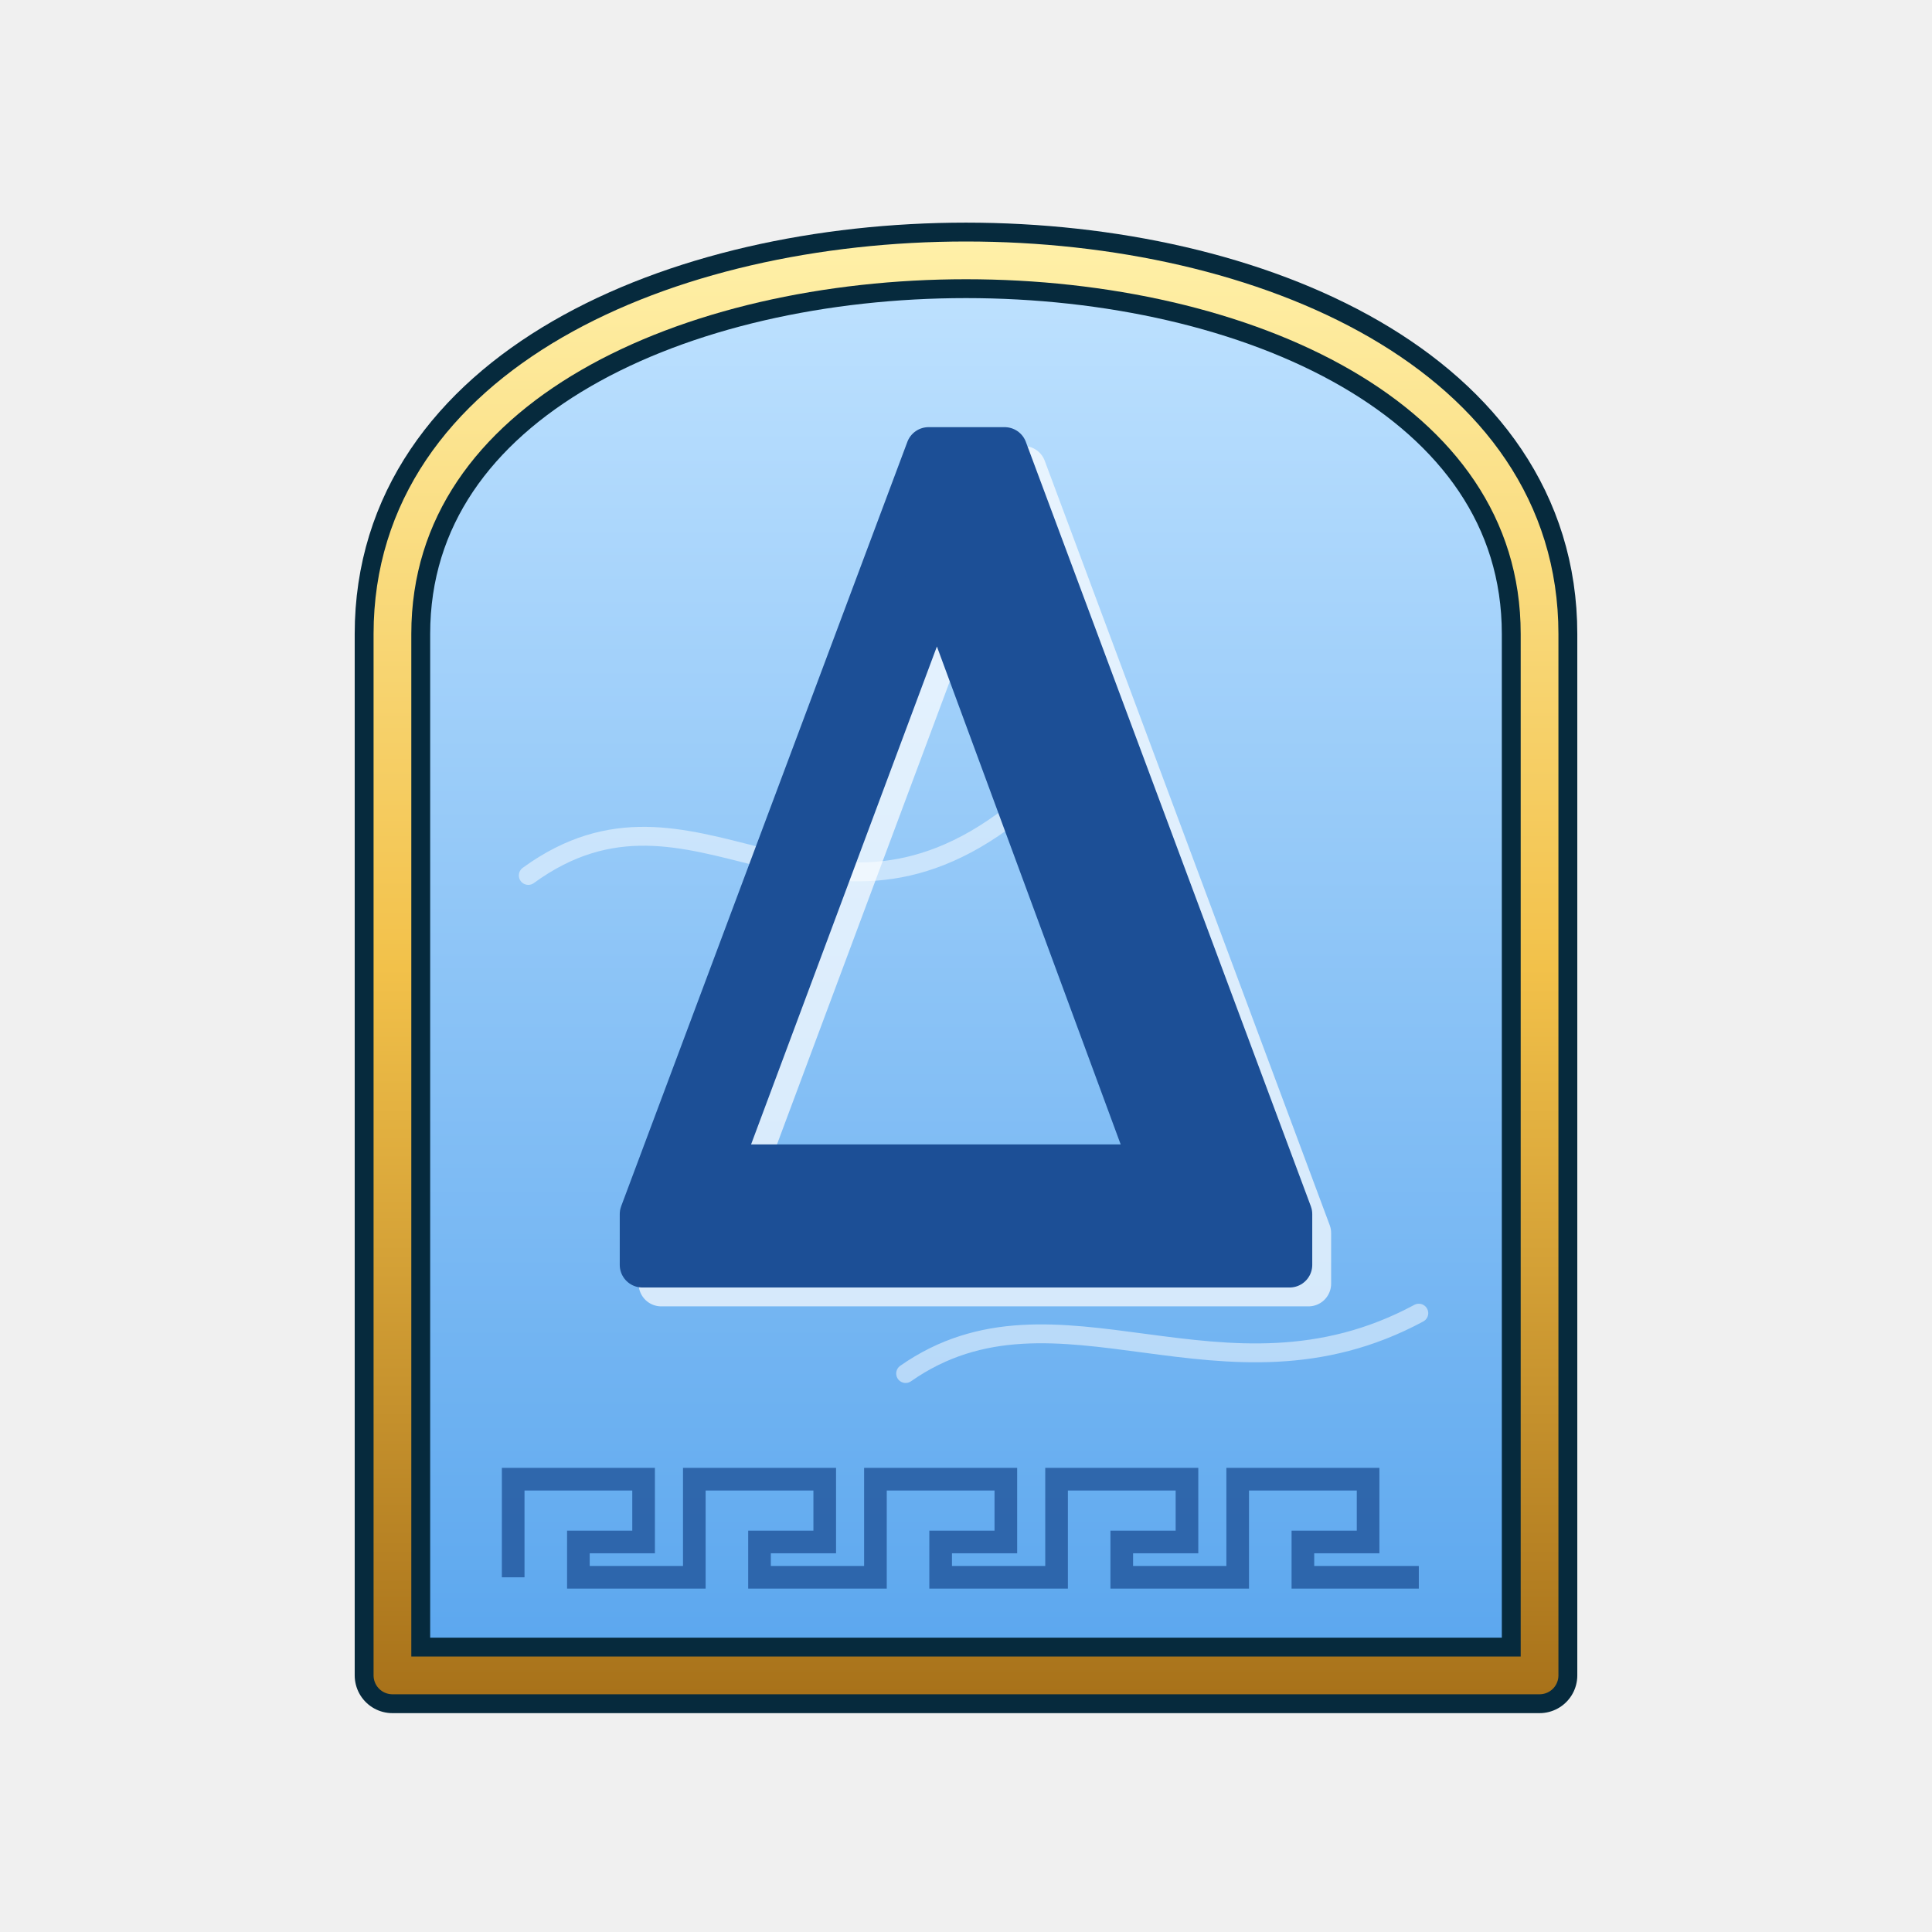
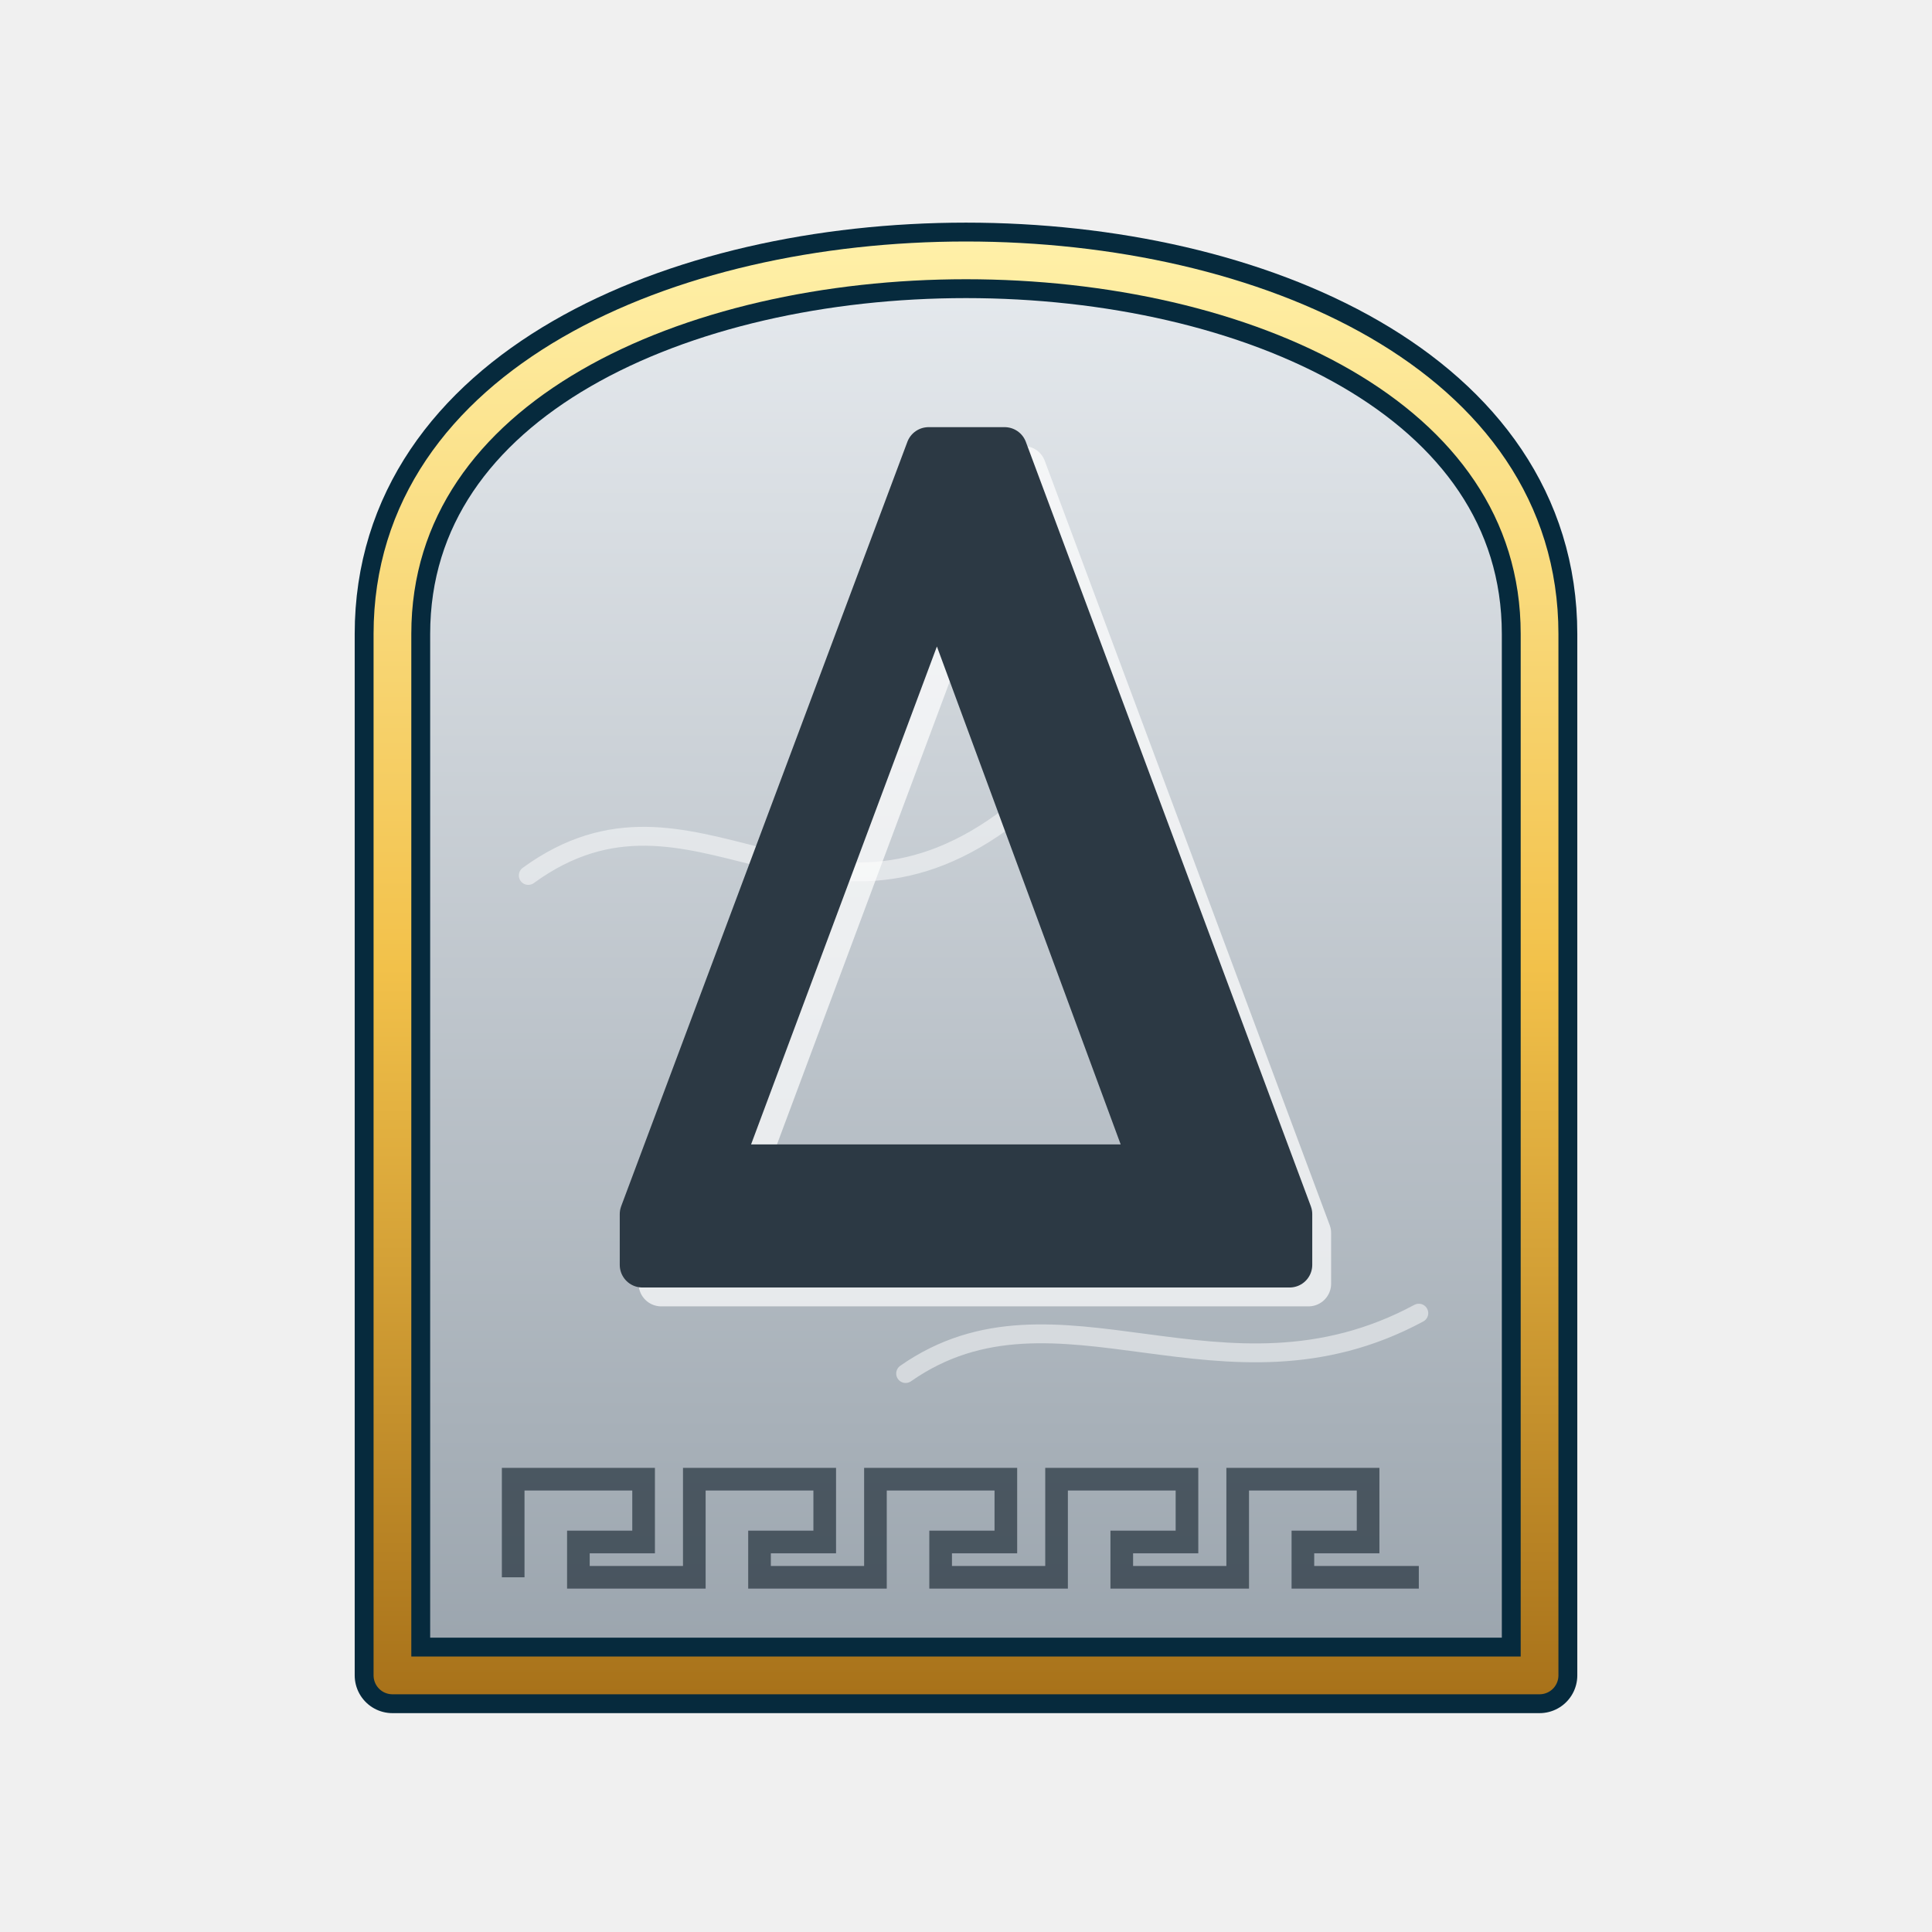
<svg xmlns="http://www.w3.org/2000/svg" width="256" height="256" viewBox="0 0 256 256">
  <defs>
    <linearGradient id="linear-gradient-1" x1="128" y1="34.5" x2="128" y2="222" gradientUnits="userSpaceOnUse">
-       <stop offset="0" stop-color="#bfe2ff" />
-       <stop offset="1" stop-color="#5aa6ee" />
+       <stop offset="0" stop-color="#e6eaee" />
+       <stop offset="1" stop-color="#9aa4ad" />
    </linearGradient>
    <linearGradient id="linear-gradient-2" x1="128" y1="32" x2="128" y2="224.5" gradientUnits="userSpaceOnUse">
      <stop offset="0" stop-color="#fff0a8" />
      <stop offset="0.5" stop-color="#f2c14a" />
      <stop offset="1" stop-color="#a8721a" />
    </linearGradient>
  </defs>
  <g>
    <path d="M52 222 L52 84 C52 18 204 18 204 84 L204 222 Z" fill="url(#linear-gradient-1)" stroke="#062a3d" stroke-width="10" stroke-linecap="round" stroke-linejoin="round" />
    <path d="M70 116 C92 100 108 128 134 108 M120 182 C140 168 162 188 188 174" fill="none" stroke="#ffffff" stroke-width="2.5" stroke-linecap="round" stroke-linejoin="round" opacity="0.5" />
    <path d="M52 222 L52 84 C52 18 204 18 204 84 L204 222 Z" fill="none" stroke="url(#linear-gradient-2)" stroke-width="5" stroke-linecap="round" stroke-linejoin="round" />
-     <polyline points="68,209 68,196 85.28,196 85.28,204.32 76.64,204.32 76.64,209 92,209 92,196 109.28,196 109.28,204.32 100.64,204.32 100.64,209 116,209 116,196 133.28,196 133.28,204.32 124.64,204.32 124.64,209 140,209 140,196 157.28,196 157.28,204.32 148.64,204.32 148.64,209 164,209 164,196 181.28,196 181.28,204.32 172.64,204.32 172.64,209 188,209" fill="none" stroke="#1c4f96" stroke-width="3" stroke-miterlimit="10" opacity="0.75" />
+     <polyline points="68,209 68,196 85.28,196 85.28,204.32 76.64,204.32 76.64,209 92,209 92,196 109.28,196 109.28,204.32 100.64,204.32 100.64,209 116,209 116,196 133.28,196 133.28,204.32 124.64,204.32 124.64,209 140,209 140,196 157.28,196 157.28,204.32 148.64,204.32 148.64,209 164,209 164,196 181.28,196 181.28,204.32 172.64,204.32 172.64,209 188,209" fill="none" stroke="#2c3944" stroke-width="3" stroke-miterlimit="10" opacity="0.75" />
    <g opacity="0.7">
      <path d="M87.62 170.1 L87.62 163.38 L125.54 62.1 L135.62 62.1 L173.38 163.38 L173.38 170.1 Z M97.7 157.14 L155.3 157.14 L126.66 79.54 Z" fill="#ffffff" stroke="#ffffff" stroke-width="6" stroke-linecap="round" stroke-linejoin="round" />
    </g>
    <g>
-       <path d="M85.12 167.6 L85.12 160.88 L123.04 59.6 L133.12 59.6 L170.88 160.88 L170.88 167.6 Z M95.2 154.64 L152.8 154.64 L124.16 77.04 Z" fill="#1c4f96" stroke="#1c4f96" stroke-width="6" stroke-linecap="round" stroke-linejoin="round" />
+       <path d="M85.12 167.6 L85.12 160.88 L123.04 59.6 L133.12 59.6 L170.88 160.88 L170.88 167.6 Z M95.2 154.64 L152.8 154.64 L124.16 77.04 Z" fill="#2c3944" stroke="#2c3944" stroke-width="6" stroke-linecap="round" stroke-linejoin="round" />
    </g>
  </g>
</svg>
